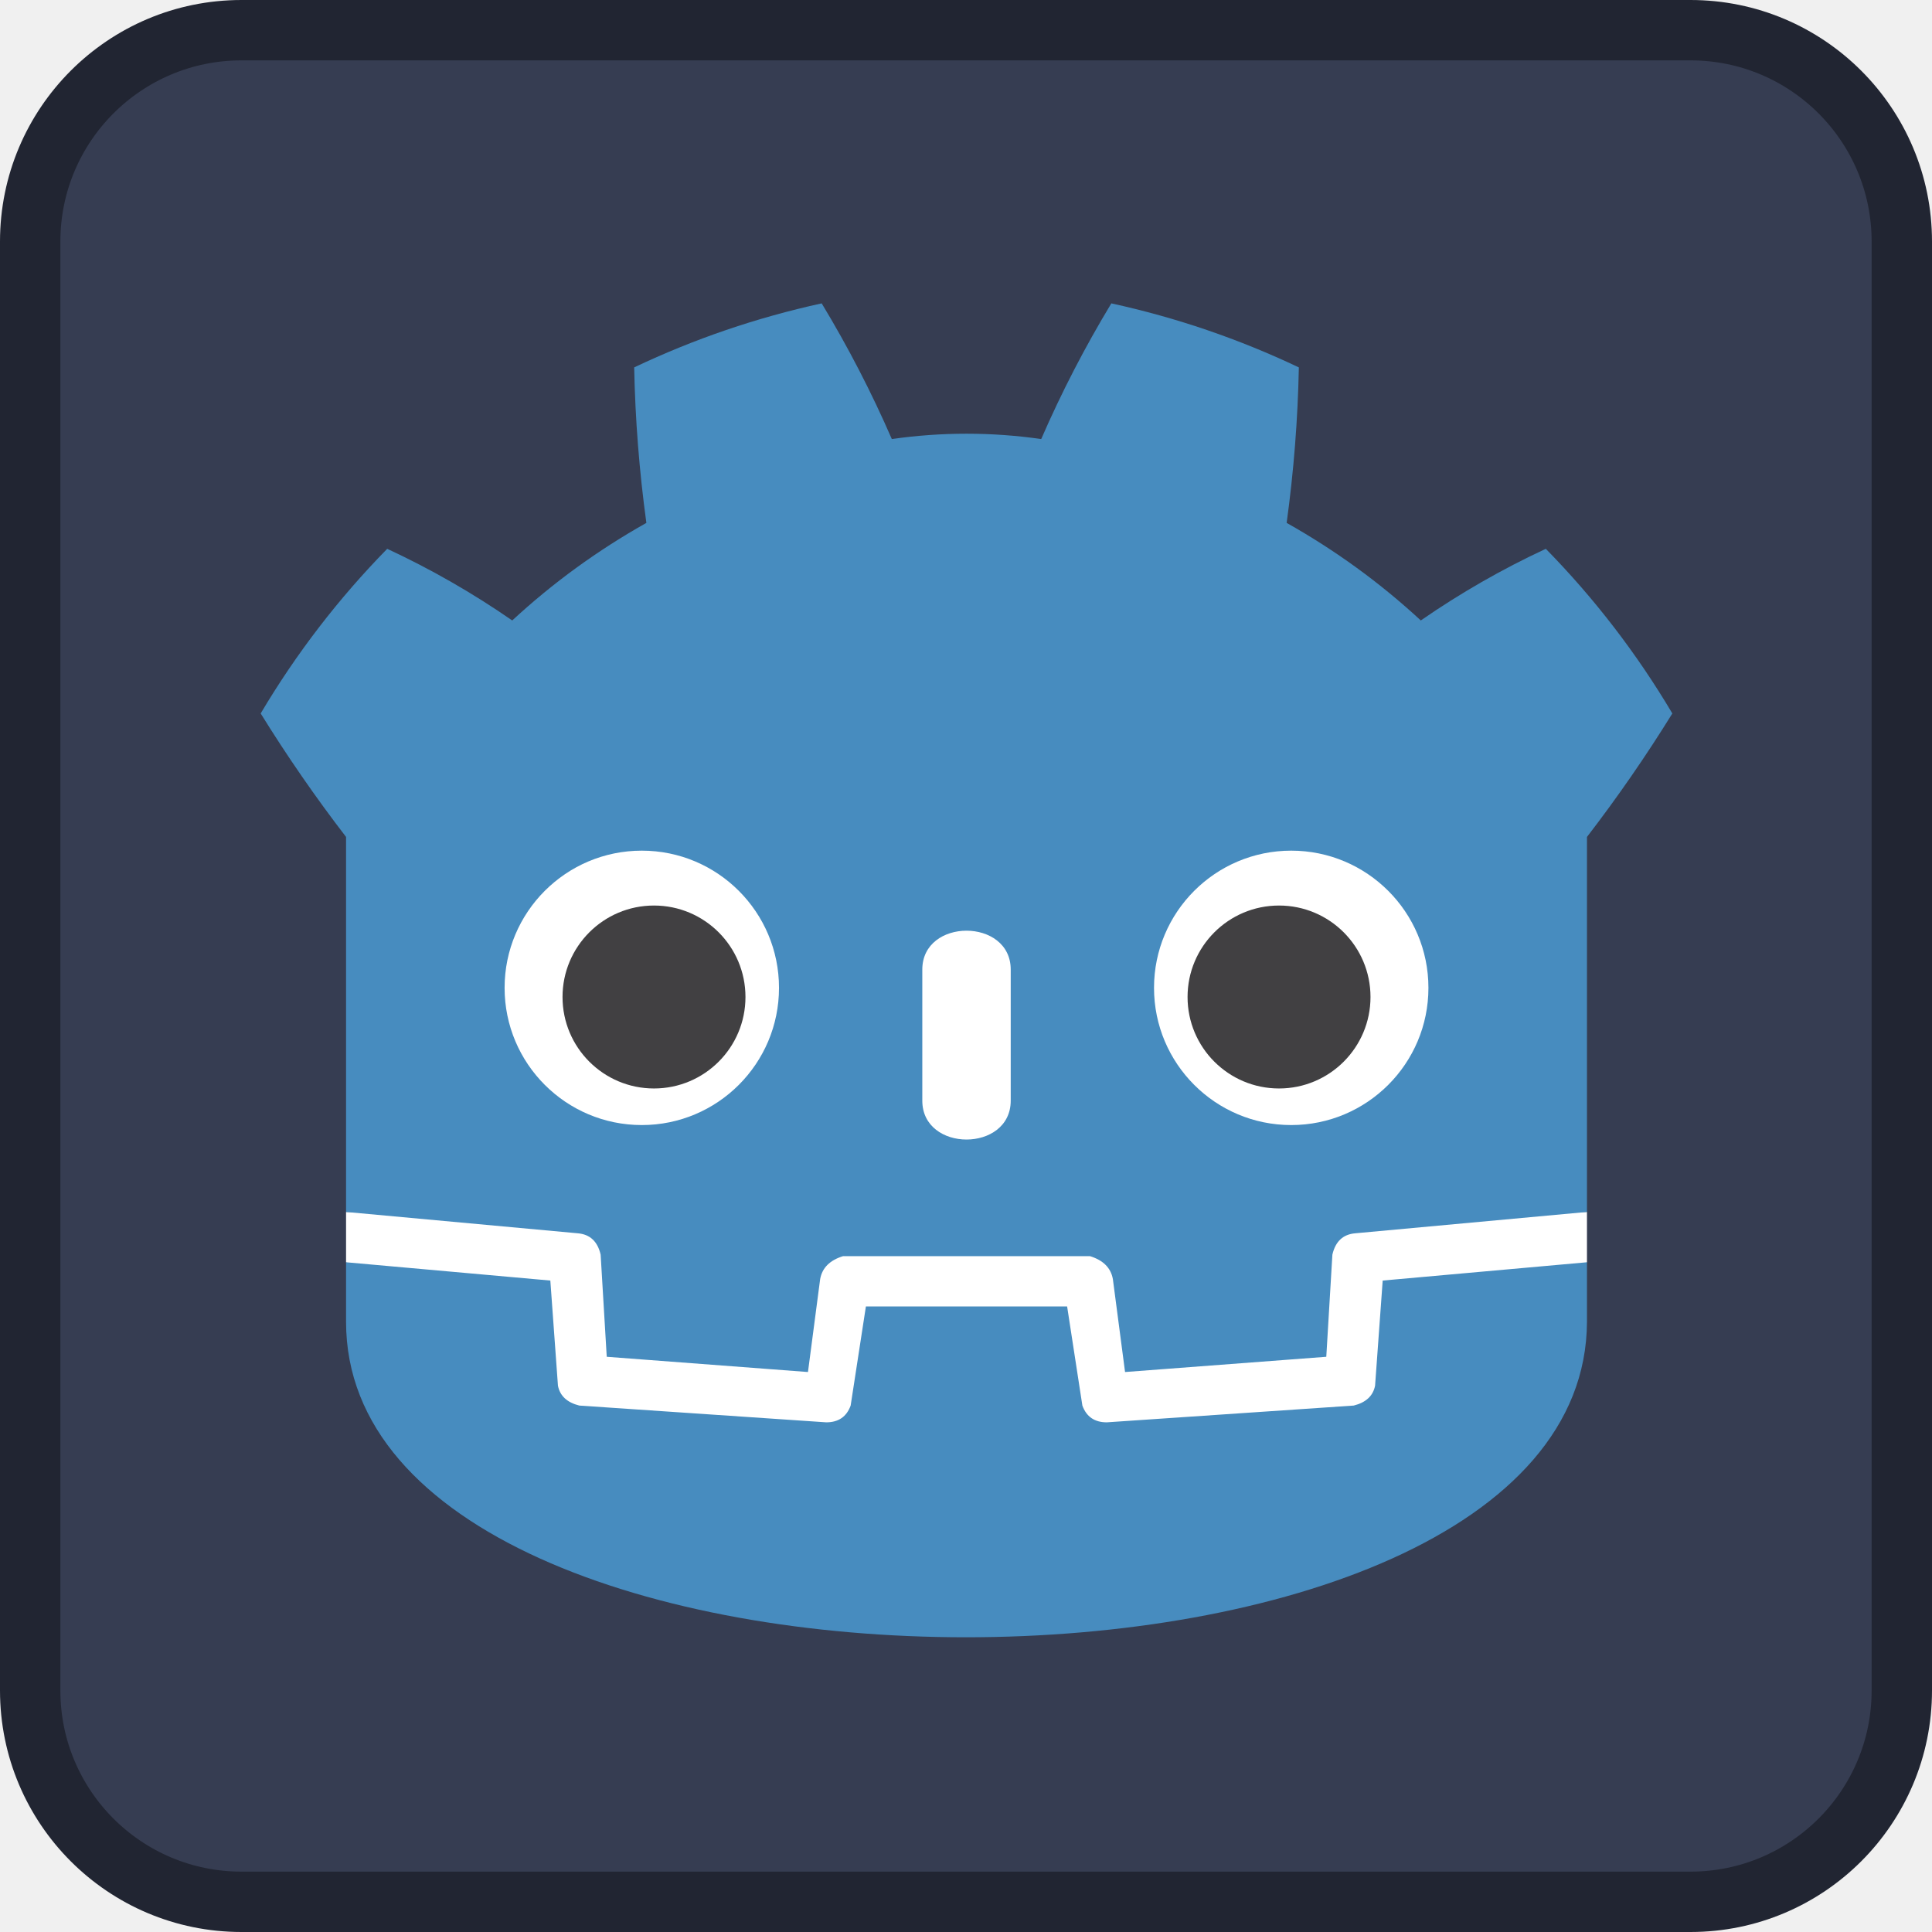
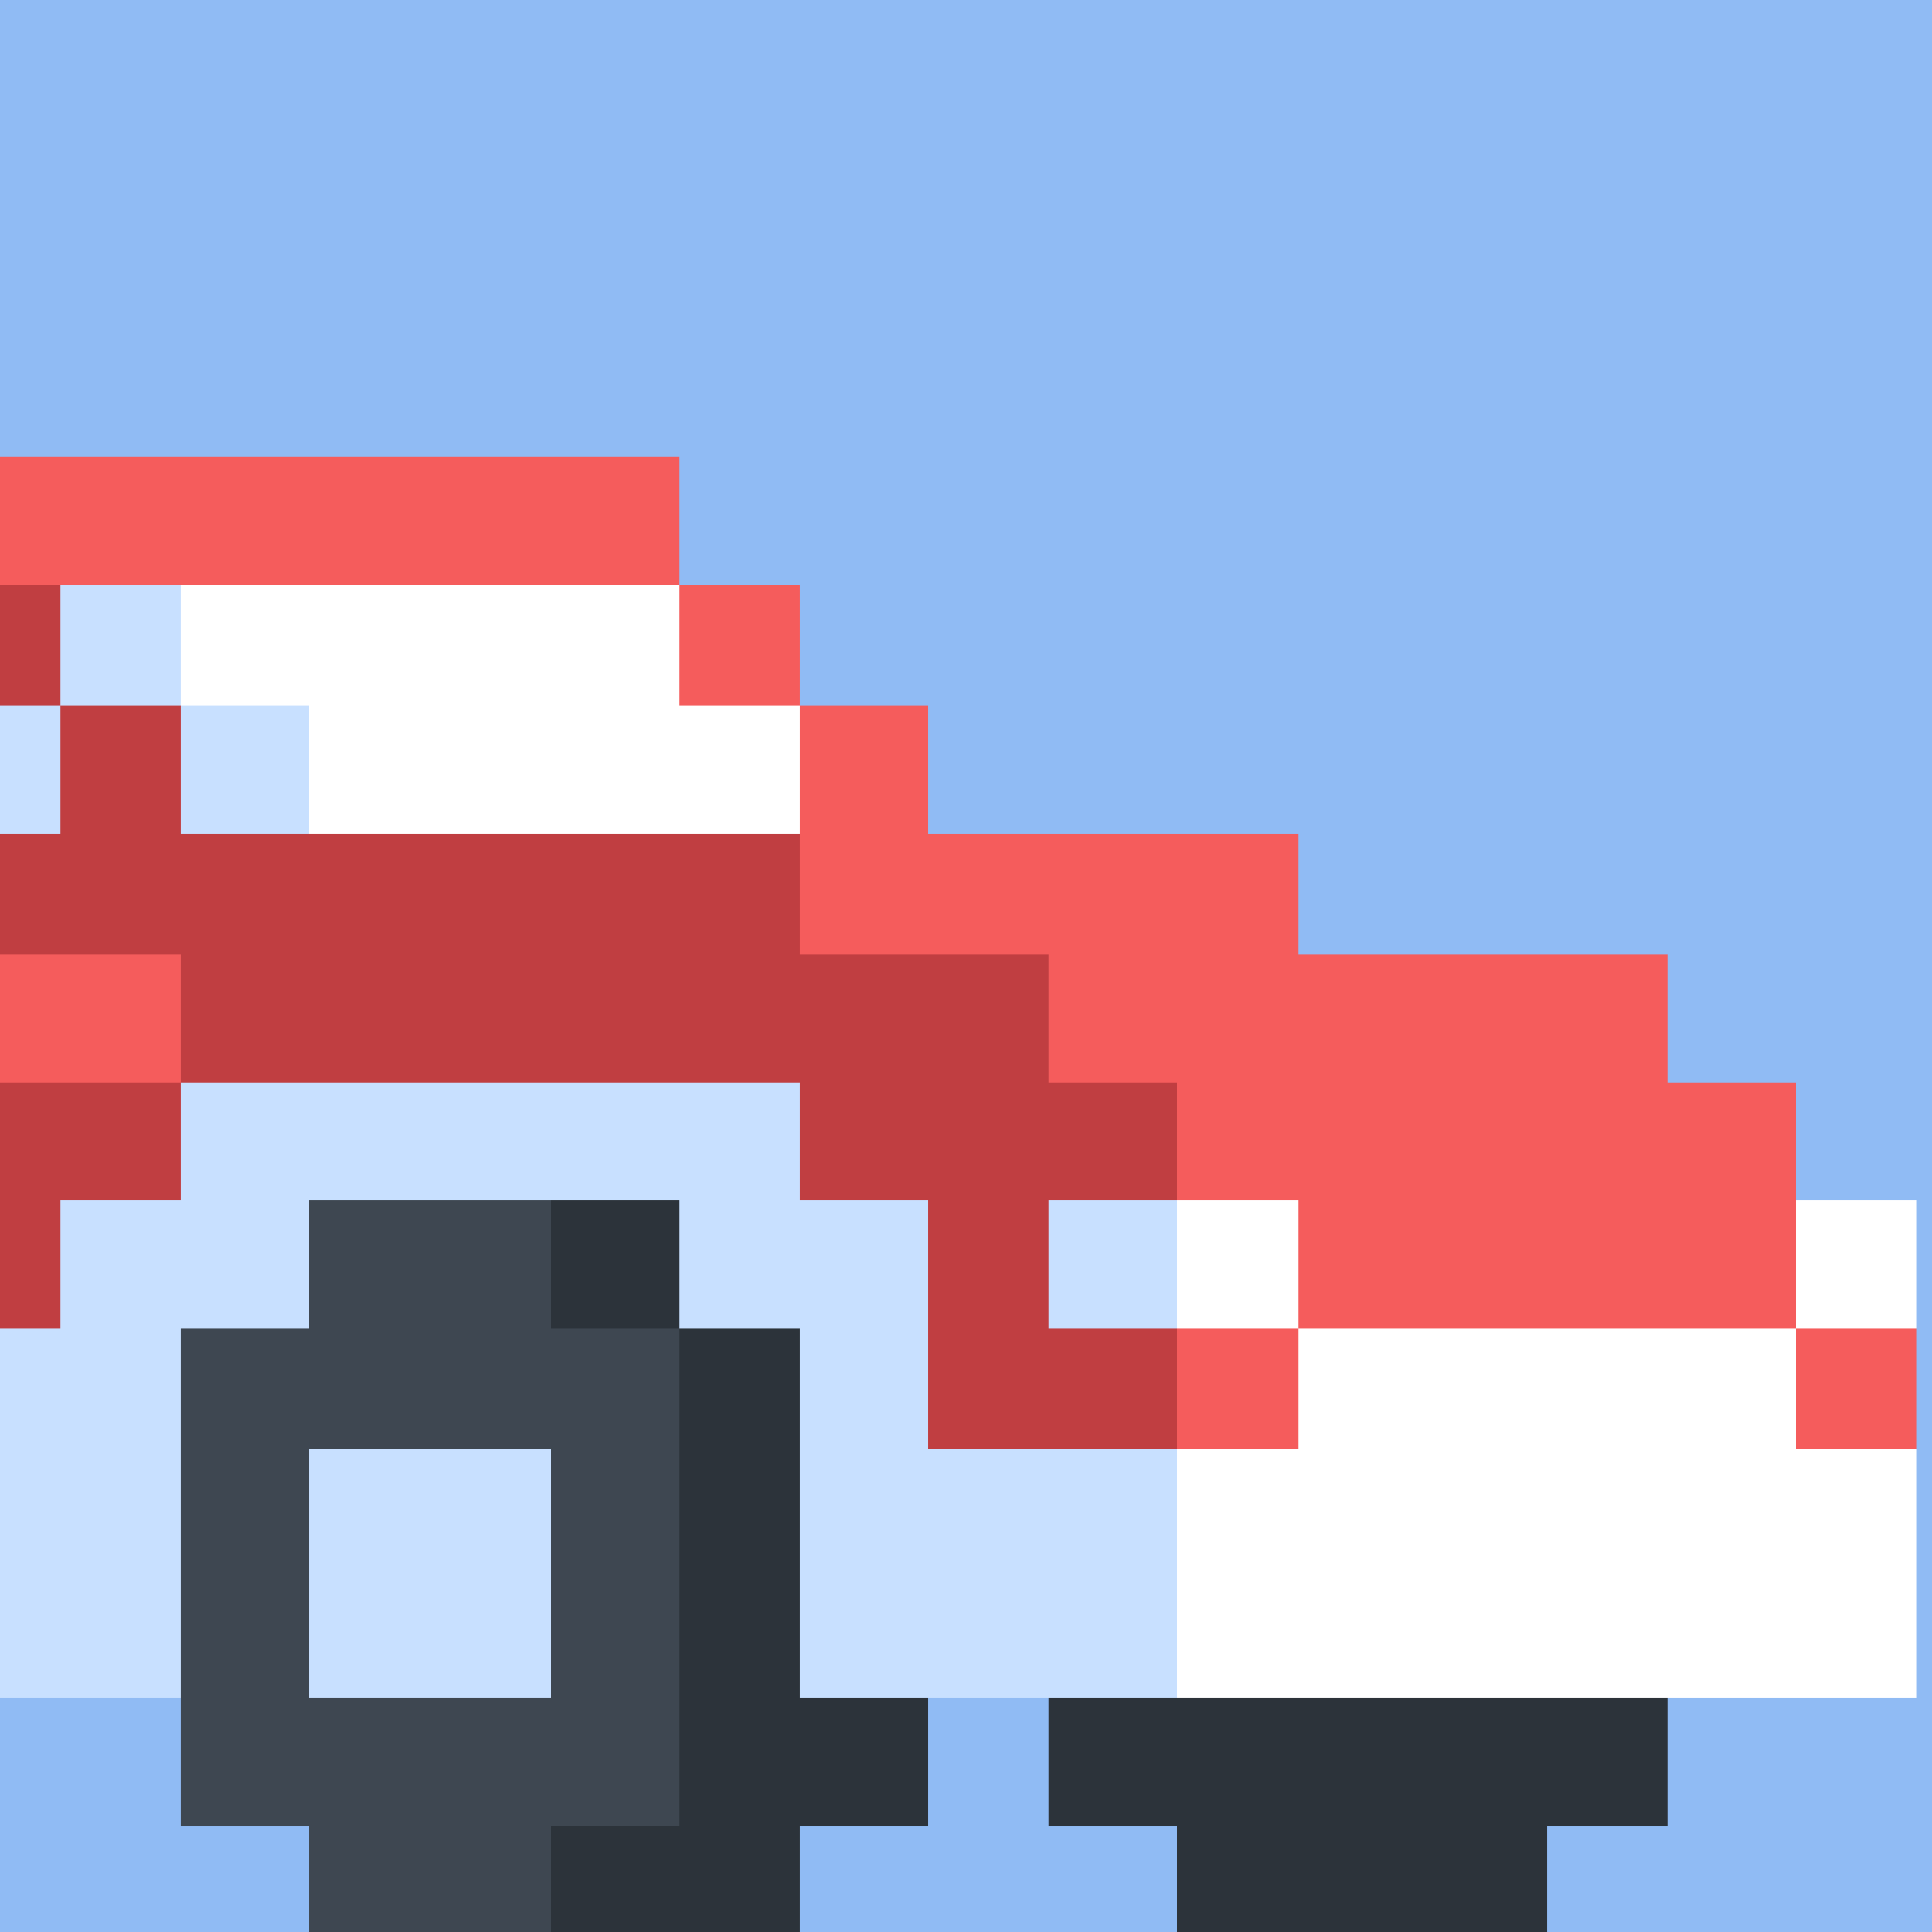
- <svg xmlns="http://www.w3.org/2000/svg" width="128" height="128">
-   <rect width="124" height="124" x="2" y="2" fill="#363d52" stroke="#212532" stroke-width="4" rx="14" />
-   <g fill="#fff" transform="translate(12.322 12.322)scale(.101)">
-     <path d="M105 673v33q407 354 814 0v-33z" />
-     <path fill="#478cbf" d="m105 673 152 14q12 1 15 14l4 67 132 10 8-61q2-11 15-15h162q13 4 15 15l8 61 132-10 4-67q3-13 15-14l152-14V427q30-39 56-81-35-59-83-108-43 20-82 47-40-37-88-64 7-51 8-102-59-28-123-42-26 43-46 89-49-7-98 0-20-46-46-89-64 14-123 42 1 51 8 102-48 27-88 64-39-27-82-47-48 49-83 108 26 42 56 81zm0 33v39c0 276 813 276 814 0v-39l-134 12-5 69q-2 10-14 13l-162 11q-12 0-16-11l-10-65H446l-10 65q-4 11-16 11l-162-11q-12-3-14-13l-5-69z" />
-     <path d="M483 600c0 34 58 34 58 0v-86c0-34-58-34-58 0z" />
-     <circle cx="725" cy="526" r="90" />
-     <circle cx="299" cy="526" r="90" />
-   </g>
-   <g fill="#414042" transform="translate(12.322 12.322)scale(.101)">
-     <circle cx="307" cy="532" r="60" />
-     <circle cx="717" cy="532" r="60" />
-   </g>
+ <svg xmlns="http://www.w3.org/2000/svg" version="1.1" width="512" height="512" shape-rendering="crispEdges">
+   <rect x="0" y="0" width="512" height="121" fill="#90BBF4" />
+   <rect x="0" y="121" width="180" height="34" fill="#F55C5C" />
+   <rect x="180" y="121" width="332" height="34" fill="#90BBF4" />
+   <rect x="0" y="155" width="16" height="32" fill="#C03E41" />
+   <rect x="16" y="155" width="32" height="32" fill="#C8E0FF" />
+   <rect x="48" y="155" width="132" height="32" fill="#FFFFFF" />
+   <rect x="180" y="155" width="32" height="32" fill="#F55C5C" />
+   <rect x="212" y="155" width="300" height="32" fill="#90BBF4" />
+   <rect x="0" y="187" width="16" height="34" fill="#C8E0FF" />
+   <rect x="16" y="187" width="32" height="66" fill="#C03E41" />
+   <rect x="48" y="187" width="34" height="34" fill="#C8E0FF" />
+   <rect x="82" y="187" width="130" height="34" fill="#FFFFFF" />
+   <rect x="212" y="187" width="34" height="66" fill="#F55C5C" />
+   <rect x="246" y="187" width="266" height="34" fill="#90BBF4" />
+   <rect x="0" y="221" width="16" height="32" fill="#C03E41" />
+   <rect x="48" y="221" width="164" height="66" fill="#C03E41" />
+   <rect x="246" y="221" width="98" height="32" fill="#F55C5C" />
+   <rect x="344" y="221" width="168" height="32" fill="#90BBF4" />
+   <rect x="0" y="253" width="48" height="34" fill="#F55C5C" />
+   <rect x="212" y="253" width="66" height="65" fill="#C03E41" />
+   <rect x="278" y="253" width="164" height="34" fill="#F55C5C" />
+   <rect x="442" y="253" width="70" height="34" fill="#90BBF4" />
+   <rect x="0" y="287" width="48" height="31" fill="#C03E41" />
+   <rect x="48" y="287" width="164" height="31" fill="#C8E0FF" />
+   <rect x="278" y="287" width="34" height="31" fill="#C03E41" />
+   <rect x="312" y="287" width="164" height="31" fill="#F55C5C" />
+   <rect x="476" y="287" width="36" height="31" fill="#90BBF4" />
+   <rect x="0" y="318" width="16" height="34" fill="#C03E41" />
+   <rect x="16" y="318" width="66" height="34" fill="#C8E0FF" />
+   <rect x="82" y="318" width="64" height="66" fill="#3E4751" />
+   <rect x="146" y="318" width="34" height="34" fill="#2C333A" />
+   <rect x="180" y="318" width="66" height="34" fill="#C8E0FF" />
+   <rect x="246" y="318" width="32" height="66" fill="#C03E41" />
+   <rect x="278" y="318" width="34" height="34" fill="#C8E0FF" />
+   <rect x="312" y="318" width="32" height="34" fill="#FFFFFF" />
+   <rect x="344" y="318" width="132" height="34" fill="#F55C5C" />
+   <rect x="476" y="318" width="32" height="34" fill="#FFFFFF" />
+   <rect x="508" y="318" width="4" height="194" fill="#90BBF4" />
+   <rect x="0" y="352" width="48" height="98" fill="#C8E0FF" />
+   <rect x="48" y="352" width="34" height="132" fill="#3E4751" />
+   <rect x="146" y="352" width="34" height="132" fill="#3E4751" />
+   <rect x="180" y="352" width="32" height="160" fill="#2C333A" />
+   <rect x="212" y="352" width="34" height="98" fill="#C8E0FF" />
+   <rect x="278" y="352" width="34" height="32" fill="#C03E41" />
+   <rect x="312" y="352" width="32" height="32" fill="#F55C5C" />
+   <rect x="344" y="352" width="132" height="98" fill="#FFFFFF" />
+   <rect x="476" y="352" width="32" height="32" fill="#F55C5C" />
+   <rect x="82" y="384" width="64" height="66" fill="#C8E0FF" />
+   <rect x="246" y="384" width="66" height="66" fill="#C8E0FF" />
+   <rect x="312" y="384" width="32" height="66" fill="#FFFFFF" />
+   <rect x="476" y="384" width="32" height="66" fill="#FFFFFF" />
+   <rect x="0" y="450" width="48" height="62" fill="#90BBF4" />
+   <rect x="82" y="450" width="64" height="62" fill="#3E4751" />
+   <rect x="212" y="450" width="34" height="34" fill="#2C333A" />
+   <rect x="246" y="450" width="32" height="62" fill="#90BBF4" />
+   <rect x="278" y="450" width="164" height="34" fill="#2C333A" />
+   <rect x="442" y="450" width="66" height="62" fill="#90BBF4" />
+   <rect x="48" y="484" width="34" height="28" fill="#90BBF4" />
+   <rect x="146" y="484" width="34" height="28" fill="#2C333A" />
+   <rect x="212" y="484" width="34" height="28" fill="#90BBF4" />
+   <rect x="278" y="484" width="34" height="28" fill="#90BBF4" />
+   <rect x="312" y="484" width="98" height="28" fill="#2C333A" />
+   <rect x="410" y="484" width="32" height="28" fill="#90BBF4" />
</svg>
